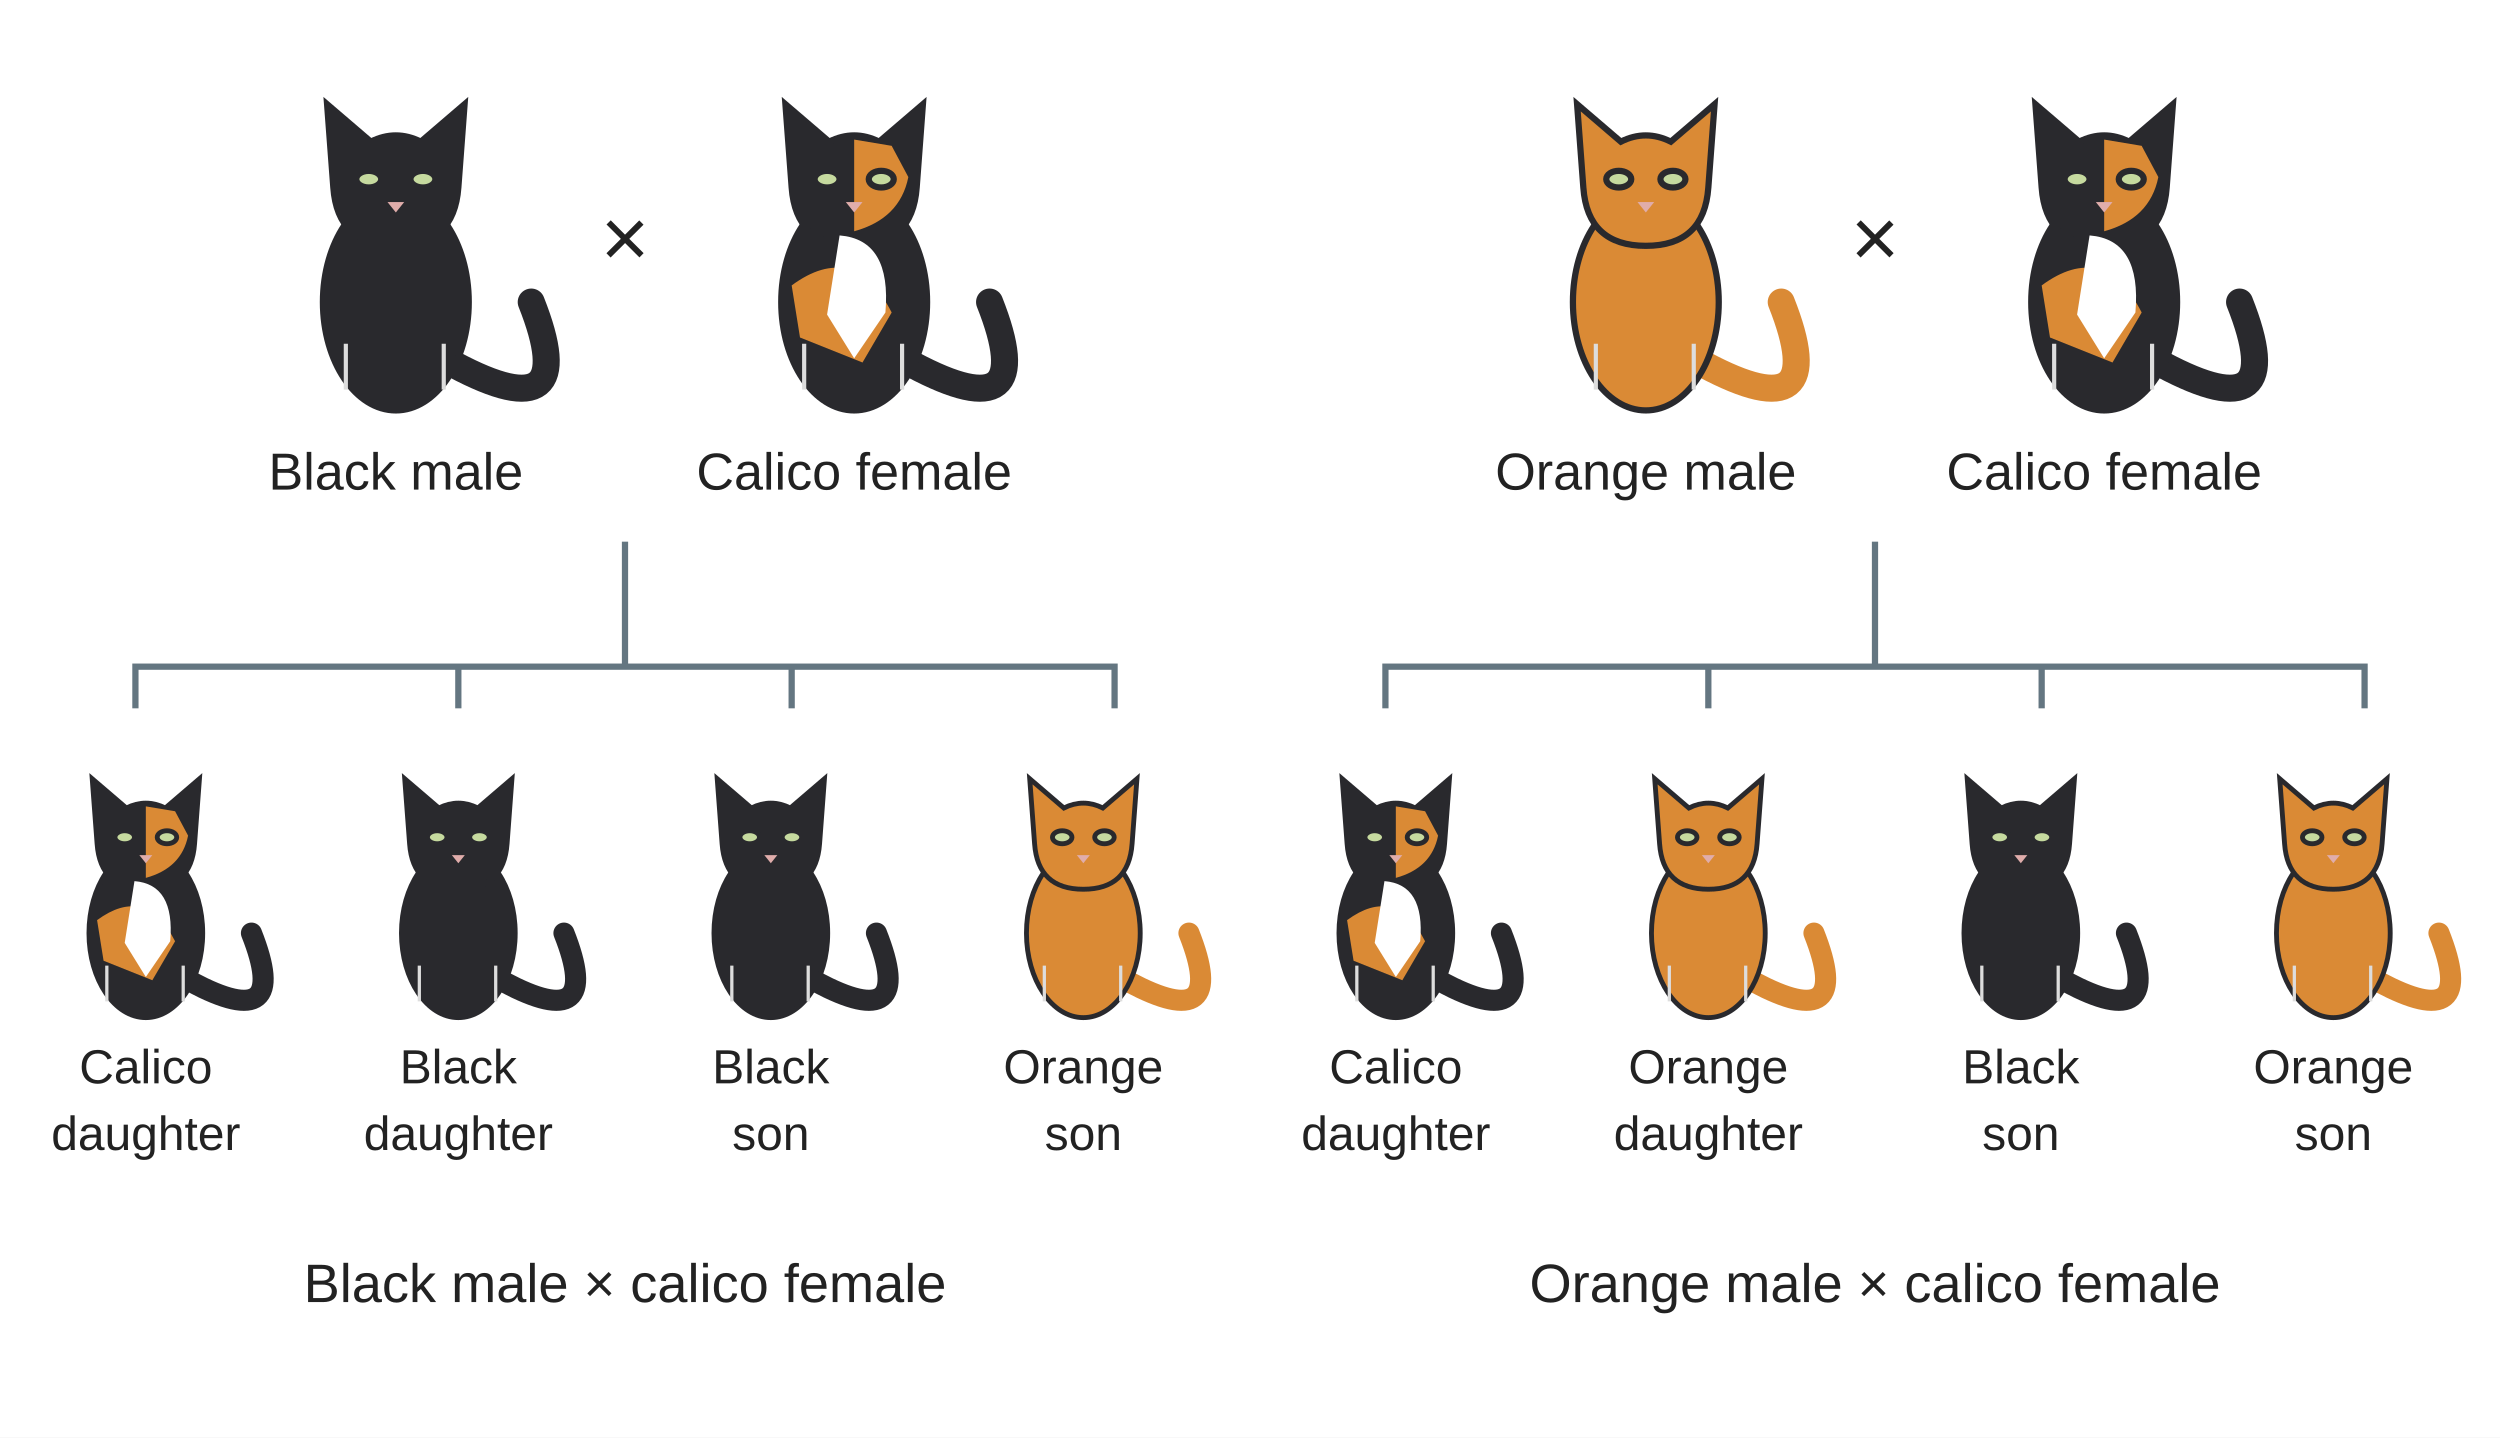
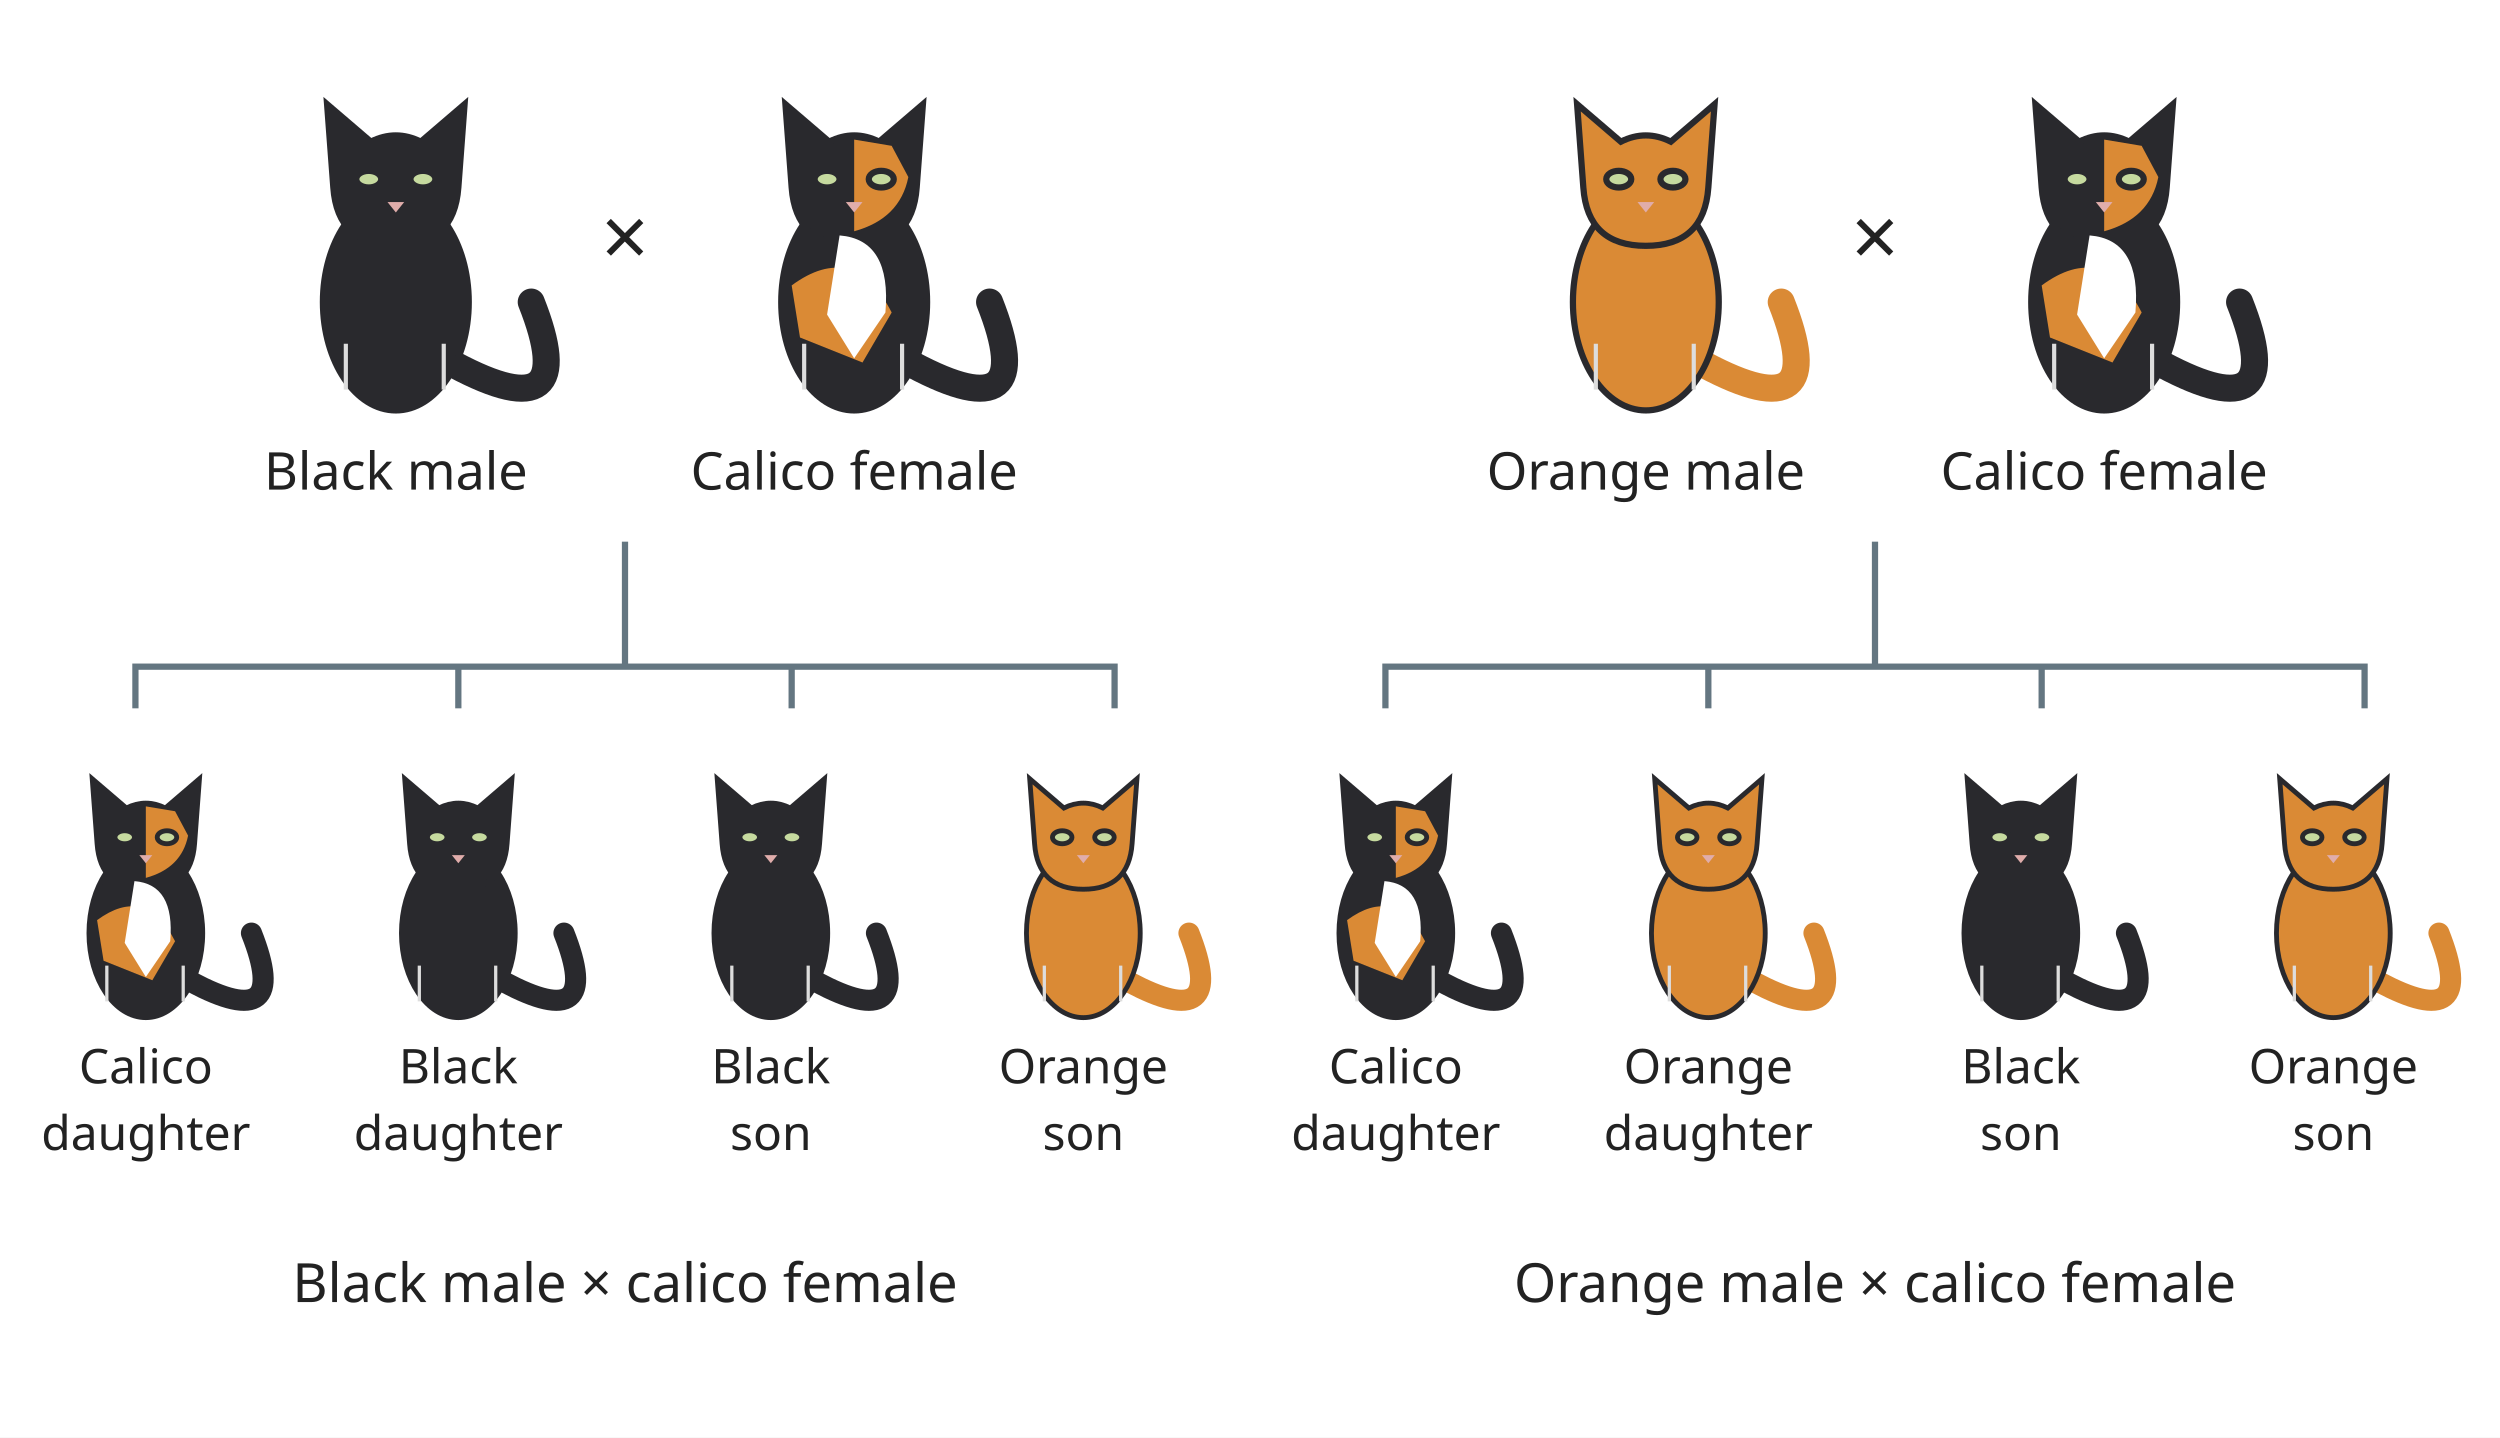
<svg xmlns="http://www.w3.org/2000/svg" width="1200" height="690" viewBox="0 0 1200 690" role="img" aria-labelledby="title desc">
  <rect width="1200" height="690" fill="white" />
  <g id="parent-Black" transform="translate(190,90) scale(1)" stroke="#29292D" stroke-width="3">
    <path d="M28 85 Q90 118 65 55" fill="none" stroke="#29292D" stroke-width="13" stroke-linecap="round" />
    <ellipse cx="0" cy="55" rx="35" ry="52" fill="#29292D" />
    <path d="M-30 0 L-33 -40 L-12 -22 Q0 -28 12 -22 L33 -40 L30 0 Q28 28 0 28 Q-28 28 -30 0" fill="#29292D" />
    <path d="M-24 97 V75 M23 97 V75" fill="none" stroke="#DDD" stroke-width="2" />
    <ellipse cx="-13" cy="-4" rx="6" ry="4" fill="#C6DA9F" />
    <ellipse cx="13" cy="-4" rx="6" ry="4" fill="#C6DA9F" />
    <path d="M-4 7 L4 7 L0 12 Z" fill="#E0ADAB" stroke="none" />
  </g>
  <g id="parent-calico-0" transform="translate(410,90) scale(1)" stroke="#29292D" stroke-width="3">
    <path d="M28 85 Q90 118 65 55" fill="none" stroke="#29292D" stroke-width="13" stroke-linecap="round" />
    <ellipse cx="0" cy="55" rx="35" ry="52" fill="#29292D" />
    <path d="M-30 0 L-33 -40 L-12 -22 Q0 -28 12 -22 L33 -40 L30 0 Q28 28 0 28 Q-28 28 -30 0" fill="#29292D" />
    <path d="M0 -23 L18 -20 L26 -5 Q22 15 0 21 Z M-30 47 Q0 25 18 60 L4 84 L-26 72 Z" fill="#DA8A35" stroke="none" />
    <path d="M-7 23 Q18 25 15 60 L0 82 L-13 61 Z" fill="white" stroke="none" />
    <path d="M-24 97 V75 M23 97 V75" fill="none" stroke="#DDD" stroke-width="2" />
    <ellipse cx="-13" cy="-4" rx="6" ry="4" fill="#C6DA9F" />
    <ellipse cx="13" cy="-4" rx="6" ry="4" fill="#C6DA9F" />
    <path d="M-4 7 L4 7 L0 12 Z" fill="#E0ADAB" stroke="none" />
  </g>
-   <text x="300" y="128" text-anchor="middle" font-family="Arial" font-size="40" fill="#222">×</text>
-   <text x="190" y="235" text-anchor="middle" font-family="Arial" font-size="25" fill="#222">Black male</text>
-   <text x="410" y="235" text-anchor="middle" font-family="Arial" font-size="25" fill="#222">Calico female</text>
+   <text x="300" y="128" text-anchor="middle" font-family="Atkinson Hyperlegible Next" font-size="40" fill="#222">×</text>
+   <text x="190" y="235" text-anchor="middle" font-family="Atkinson Hyperlegible Next" font-size="25" fill="#222">Black male</text>
+   <text x="410" y="235" text-anchor="middle" font-family="Atkinson Hyperlegible Next" font-size="25" fill="#222">Calico female</text>
  <path d="M300 260 V320 M65 340 V320 H535 V340 M220 320 V340 M380 320 V340" fill="none" stroke="#647681" stroke-width="3" />
  <g id="offspring-0-0" transform="translate(70,405) scale(0.78)" stroke="#29292D" stroke-width="3">
    <path d="M28 85 Q90 118 65 55" fill="none" stroke="#29292D" stroke-width="13" stroke-linecap="round" />
    <ellipse cx="0" cy="55" rx="35" ry="52" fill="#29292D" />
    <path d="M-30 0 L-33 -40 L-12 -22 Q0 -28 12 -22 L33 -40 L30 0 Q28 28 0 28 Q-28 28 -30 0" fill="#29292D" />
    <path d="M0 -23 L18 -20 L26 -5 Q22 15 0 21 Z M-30 47 Q0 25 18 60 L4 84 L-26 72 Z" fill="#DA8A35" stroke="none" />
    <path d="M-7 23 Q18 25 15 60 L0 82 L-13 61 Z" fill="white" stroke="none" />
    <path d="M-24 97 V75 M23 97 V75" fill="none" stroke="#DDD" stroke-width="2" />
    <ellipse cx="-13" cy="-4" rx="6" ry="4" fill="#C6DA9F" />
    <ellipse cx="13" cy="-4" rx="6" ry="4" fill="#C6DA9F" />
    <path d="M-4 7 L4 7 L0 12 Z" fill="#E0ADAB" stroke="none" />
  </g>
-   <text x="70" y="520" text-anchor="middle" font-family="Arial" font-size="23" fill="#222">Calico</text>
-   <text x="70" y="552" text-anchor="middle" font-family="Arial" font-size="23" fill="#222">daughter</text>
+   <text x="70" y="520" text-anchor="middle" font-family="Atkinson Hyperlegible Next" font-size="23" fill="#222">Calico</text>
+   <text x="70" y="552" text-anchor="middle" font-family="Atkinson Hyperlegible Next" font-size="23" fill="#222">daughter</text>
  <g id="offspring-0-1" transform="translate(220,405) scale(0.78)" stroke="#29292D" stroke-width="3">
    <path d="M28 85 Q90 118 65 55" fill="none" stroke="#29292D" stroke-width="13" stroke-linecap="round" />
    <ellipse cx="0" cy="55" rx="35" ry="52" fill="#29292D" />
    <path d="M-30 0 L-33 -40 L-12 -22 Q0 -28 12 -22 L33 -40 L30 0 Q28 28 0 28 Q-28 28 -30 0" fill="#29292D" />
    <path d="M-24 97 V75 M23 97 V75" fill="none" stroke="#DDD" stroke-width="2" />
    <ellipse cx="-13" cy="-4" rx="6" ry="4" fill="#C6DA9F" />
    <ellipse cx="13" cy="-4" rx="6" ry="4" fill="#C6DA9F" />
    <path d="M-4 7 L4 7 L0 12 Z" fill="#E0ADAB" stroke="none" />
  </g>
-   <text x="220" y="520" text-anchor="middle" font-family="Arial" font-size="23" fill="#222">Black</text>
-   <text x="220" y="552" text-anchor="middle" font-family="Arial" font-size="23" fill="#222">daughter</text>
+   <text x="220" y="520" text-anchor="middle" font-family="Atkinson Hyperlegible Next" font-size="23" fill="#222">Black</text>
+   <text x="220" y="552" text-anchor="middle" font-family="Atkinson Hyperlegible Next" font-size="23" fill="#222">daughter</text>
  <g id="offspring-0-2" transform="translate(370,405) scale(0.78)" stroke="#29292D" stroke-width="3">
    <path d="M28 85 Q90 118 65 55" fill="none" stroke="#29292D" stroke-width="13" stroke-linecap="round" />
    <ellipse cx="0" cy="55" rx="35" ry="52" fill="#29292D" />
    <path d="M-30 0 L-33 -40 L-12 -22 Q0 -28 12 -22 L33 -40 L30 0 Q28 28 0 28 Q-28 28 -30 0" fill="#29292D" />
    <path d="M-24 97 V75 M23 97 V75" fill="none" stroke="#DDD" stroke-width="2" />
    <ellipse cx="-13" cy="-4" rx="6" ry="4" fill="#C6DA9F" />
    <ellipse cx="13" cy="-4" rx="6" ry="4" fill="#C6DA9F" />
    <path d="M-4 7 L4 7 L0 12 Z" fill="#E0ADAB" stroke="none" />
  </g>
-   <text x="370" y="520" text-anchor="middle" font-family="Arial" font-size="23" fill="#222">Black</text>
-   <text x="370" y="552" text-anchor="middle" font-family="Arial" font-size="23" fill="#222">son</text>
+   <text x="370" y="520" text-anchor="middle" font-family="Atkinson Hyperlegible Next" font-size="23" fill="#222">Black</text>
+   <text x="370" y="552" text-anchor="middle" font-family="Atkinson Hyperlegible Next" font-size="23" fill="#222">son</text>
  <g id="offspring-0-3" transform="translate(520,405) scale(0.78)" stroke="#29292D" stroke-width="3">
    <path d="M28 85 Q90 118 65 55" fill="none" stroke="#DA8A35" stroke-width="13" stroke-linecap="round" />
    <ellipse cx="0" cy="55" rx="35" ry="52" fill="#DA8A35" />
    <path d="M-30 0 L-33 -40 L-12 -22 Q0 -28 12 -22 L33 -40 L30 0 Q28 28 0 28 Q-28 28 -30 0" fill="#DA8A35" />
    <path d="M-24 97 V75 M23 97 V75" fill="none" stroke="#DDD" stroke-width="2" />
    <ellipse cx="-13" cy="-4" rx="6" ry="4" fill="#C6DA9F" />
    <ellipse cx="13" cy="-4" rx="6" ry="4" fill="#C6DA9F" />
    <path d="M-4 7 L4 7 L0 12 Z" fill="#E0ADAB" stroke="none" />
  </g>
-   <text x="520" y="520" text-anchor="middle" font-family="Arial" font-size="23" fill="#222">Orange</text>
-   <text x="520" y="552" text-anchor="middle" font-family="Arial" font-size="23" fill="#222">son</text>
-   <text x="300" y="625" text-anchor="middle" font-family="Arial" font-size="26" fill="#222">Black male × calico female</text>
+   <text x="520" y="520" text-anchor="middle" font-family="Atkinson Hyperlegible Next" font-size="23" fill="#222">Orange</text>
+   <text x="520" y="552" text-anchor="middle" font-family="Atkinson Hyperlegible Next" font-size="23" fill="#222">son</text>
+   <text x="300" y="625" text-anchor="middle" font-family="Atkinson Hyperlegible Next" font-size="26" fill="#222">Black male × calico female</text>
  <g id="parent-Orange" transform="translate(790,90) scale(1)" stroke="#29292D" stroke-width="3">
    <path d="M28 85 Q90 118 65 55" fill="none" stroke="#DA8A35" stroke-width="13" stroke-linecap="round" />
    <ellipse cx="0" cy="55" rx="35" ry="52" fill="#DA8A35" />
    <path d="M-30 0 L-33 -40 L-12 -22 Q0 -28 12 -22 L33 -40 L30 0 Q28 28 0 28 Q-28 28 -30 0" fill="#DA8A35" />
    <path d="M-24 97 V75 M23 97 V75" fill="none" stroke="#DDD" stroke-width="2" />
    <ellipse cx="-13" cy="-4" rx="6" ry="4" fill="#C6DA9F" />
    <ellipse cx="13" cy="-4" rx="6" ry="4" fill="#C6DA9F" />
    <path d="M-4 7 L4 7 L0 12 Z" fill="#E0ADAB" stroke="none" />
  </g>
  <g id="parent-calico-1" transform="translate(1010,90) scale(1)" stroke="#29292D" stroke-width="3">
    <path d="M28 85 Q90 118 65 55" fill="none" stroke="#29292D" stroke-width="13" stroke-linecap="round" />
    <ellipse cx="0" cy="55" rx="35" ry="52" fill="#29292D" />
    <path d="M-30 0 L-33 -40 L-12 -22 Q0 -28 12 -22 L33 -40 L30 0 Q28 28 0 28 Q-28 28 -30 0" fill="#29292D" />
    <path d="M0 -23 L18 -20 L26 -5 Q22 15 0 21 Z M-30 47 Q0 25 18 60 L4 84 L-26 72 Z" fill="#DA8A35" stroke="none" />
    <path d="M-7 23 Q18 25 15 60 L0 82 L-13 61 Z" fill="white" stroke="none" />
    <path d="M-24 97 V75 M23 97 V75" fill="none" stroke="#DDD" stroke-width="2" />
    <ellipse cx="-13" cy="-4" rx="6" ry="4" fill="#C6DA9F" />
    <ellipse cx="13" cy="-4" rx="6" ry="4" fill="#C6DA9F" />
    <path d="M-4 7 L4 7 L0 12 Z" fill="#E0ADAB" stroke="none" />
  </g>
-   <text x="900" y="128" text-anchor="middle" font-family="Arial" font-size="40" fill="#222">×</text>
-   <text x="790" y="235" text-anchor="middle" font-family="Arial" font-size="25" fill="#222">Orange male</text>
-   <text x="1010" y="235" text-anchor="middle" font-family="Arial" font-size="25" fill="#222">Calico female</text>
+   <text x="900" y="128" text-anchor="middle" font-family="Atkinson Hyperlegible Next" font-size="40" fill="#222">×</text>
+   <text x="790" y="235" text-anchor="middle" font-family="Atkinson Hyperlegible Next" font-size="25" fill="#222">Orange male</text>
+   <text x="1010" y="235" text-anchor="middle" font-family="Atkinson Hyperlegible Next" font-size="25" fill="#222">Calico female</text>
  <path d="M900 260 V320 M665 340 V320 H1135 V340 M820 320 V340 M980 320 V340" fill="none" stroke="#647681" stroke-width="3" />
  <g id="offspring-1-0" transform="translate(670,405) scale(0.78)" stroke="#29292D" stroke-width="3">
    <path d="M28 85 Q90 118 65 55" fill="none" stroke="#29292D" stroke-width="13" stroke-linecap="round" />
    <ellipse cx="0" cy="55" rx="35" ry="52" fill="#29292D" />
    <path d="M-30 0 L-33 -40 L-12 -22 Q0 -28 12 -22 L33 -40 L30 0 Q28 28 0 28 Q-28 28 -30 0" fill="#29292D" />
    <path d="M0 -23 L18 -20 L26 -5 Q22 15 0 21 Z M-30 47 Q0 25 18 60 L4 84 L-26 72 Z" fill="#DA8A35" stroke="none" />
    <path d="M-7 23 Q18 25 15 60 L0 82 L-13 61 Z" fill="white" stroke="none" />
    <path d="M-24 97 V75 M23 97 V75" fill="none" stroke="#DDD" stroke-width="2" />
    <ellipse cx="-13" cy="-4" rx="6" ry="4" fill="#C6DA9F" />
    <ellipse cx="13" cy="-4" rx="6" ry="4" fill="#C6DA9F" />
    <path d="M-4 7 L4 7 L0 12 Z" fill="#E0ADAB" stroke="none" />
  </g>
-   <text x="670" y="520" text-anchor="middle" font-family="Arial" font-size="23" fill="#222">Calico</text>
-   <text x="670" y="552" text-anchor="middle" font-family="Arial" font-size="23" fill="#222">daughter</text>
+   <text x="670" y="520" text-anchor="middle" font-family="Atkinson Hyperlegible Next" font-size="23" fill="#222">Calico</text>
+   <text x="670" y="552" text-anchor="middle" font-family="Atkinson Hyperlegible Next" font-size="23" fill="#222">daughter</text>
  <g id="offspring-1-1" transform="translate(820,405) scale(0.78)" stroke="#29292D" stroke-width="3">
    <path d="M28 85 Q90 118 65 55" fill="none" stroke="#DA8A35" stroke-width="13" stroke-linecap="round" />
    <ellipse cx="0" cy="55" rx="35" ry="52" fill="#DA8A35" />
    <path d="M-30 0 L-33 -40 L-12 -22 Q0 -28 12 -22 L33 -40 L30 0 Q28 28 0 28 Q-28 28 -30 0" fill="#DA8A35" />
    <path d="M-24 97 V75 M23 97 V75" fill="none" stroke="#DDD" stroke-width="2" />
    <ellipse cx="-13" cy="-4" rx="6" ry="4" fill="#C6DA9F" />
    <ellipse cx="13" cy="-4" rx="6" ry="4" fill="#C6DA9F" />
    <path d="M-4 7 L4 7 L0 12 Z" fill="#E0ADAB" stroke="none" />
  </g>
-   <text x="820" y="520" text-anchor="middle" font-family="Arial" font-size="23" fill="#222">Orange</text>
-   <text x="820" y="552" text-anchor="middle" font-family="Arial" font-size="23" fill="#222">daughter</text>
+   <text x="820" y="520" text-anchor="middle" font-family="Atkinson Hyperlegible Next" font-size="23" fill="#222">Orange</text>
+   <text x="820" y="552" text-anchor="middle" font-family="Atkinson Hyperlegible Next" font-size="23" fill="#222">daughter</text>
  <g id="offspring-1-2" transform="translate(970,405) scale(0.78)" stroke="#29292D" stroke-width="3">
    <path d="M28 85 Q90 118 65 55" fill="none" stroke="#29292D" stroke-width="13" stroke-linecap="round" />
    <ellipse cx="0" cy="55" rx="35" ry="52" fill="#29292D" />
    <path d="M-30 0 L-33 -40 L-12 -22 Q0 -28 12 -22 L33 -40 L30 0 Q28 28 0 28 Q-28 28 -30 0" fill="#29292D" />
    <path d="M-24 97 V75 M23 97 V75" fill="none" stroke="#DDD" stroke-width="2" />
    <ellipse cx="-13" cy="-4" rx="6" ry="4" fill="#C6DA9F" />
    <ellipse cx="13" cy="-4" rx="6" ry="4" fill="#C6DA9F" />
    <path d="M-4 7 L4 7 L0 12 Z" fill="#E0ADAB" stroke="none" />
  </g>
-   <text x="970" y="520" text-anchor="middle" font-family="Arial" font-size="23" fill="#222">Black</text>
-   <text x="970" y="552" text-anchor="middle" font-family="Arial" font-size="23" fill="#222">son</text>
+   <text x="970" y="520" text-anchor="middle" font-family="Atkinson Hyperlegible Next" font-size="23" fill="#222">Black</text>
+   <text x="970" y="552" text-anchor="middle" font-family="Atkinson Hyperlegible Next" font-size="23" fill="#222">son</text>
  <g id="offspring-1-3" transform="translate(1120,405) scale(0.78)" stroke="#29292D" stroke-width="3">
    <path d="M28 85 Q90 118 65 55" fill="none" stroke="#DA8A35" stroke-width="13" stroke-linecap="round" />
    <ellipse cx="0" cy="55" rx="35" ry="52" fill="#DA8A35" />
    <path d="M-30 0 L-33 -40 L-12 -22 Q0 -28 12 -22 L33 -40 L30 0 Q28 28 0 28 Q-28 28 -30 0" fill="#DA8A35" />
    <path d="M-24 97 V75 M23 97 V75" fill="none" stroke="#DDD" stroke-width="2" />
    <ellipse cx="-13" cy="-4" rx="6" ry="4" fill="#C6DA9F" />
    <ellipse cx="13" cy="-4" rx="6" ry="4" fill="#C6DA9F" />
    <path d="M-4 7 L4 7 L0 12 Z" fill="#E0ADAB" stroke="none" />
  </g>
-   <text x="1120" y="520" text-anchor="middle" font-family="Arial" font-size="23" fill="#222">Orange</text>
-   <text x="1120" y="552" text-anchor="middle" font-family="Arial" font-size="23" fill="#222">son</text>
-   <text x="900" y="625" text-anchor="middle" font-family="Arial" font-size="26" fill="#222">Orange male × calico female</text>
+   <text x="1120" y="520" text-anchor="middle" font-family="Atkinson Hyperlegible Next" font-size="23" fill="#222">Orange</text>
+   <text x="1120" y="552" text-anchor="middle" font-family="Atkinson Hyperlegible Next" font-size="23" fill="#222">son</text>
+   <text x="900" y="625" text-anchor="middle" font-family="Atkinson Hyperlegible Next" font-size="26" fill="#222">Orange male × calico female</text>
</svg>
